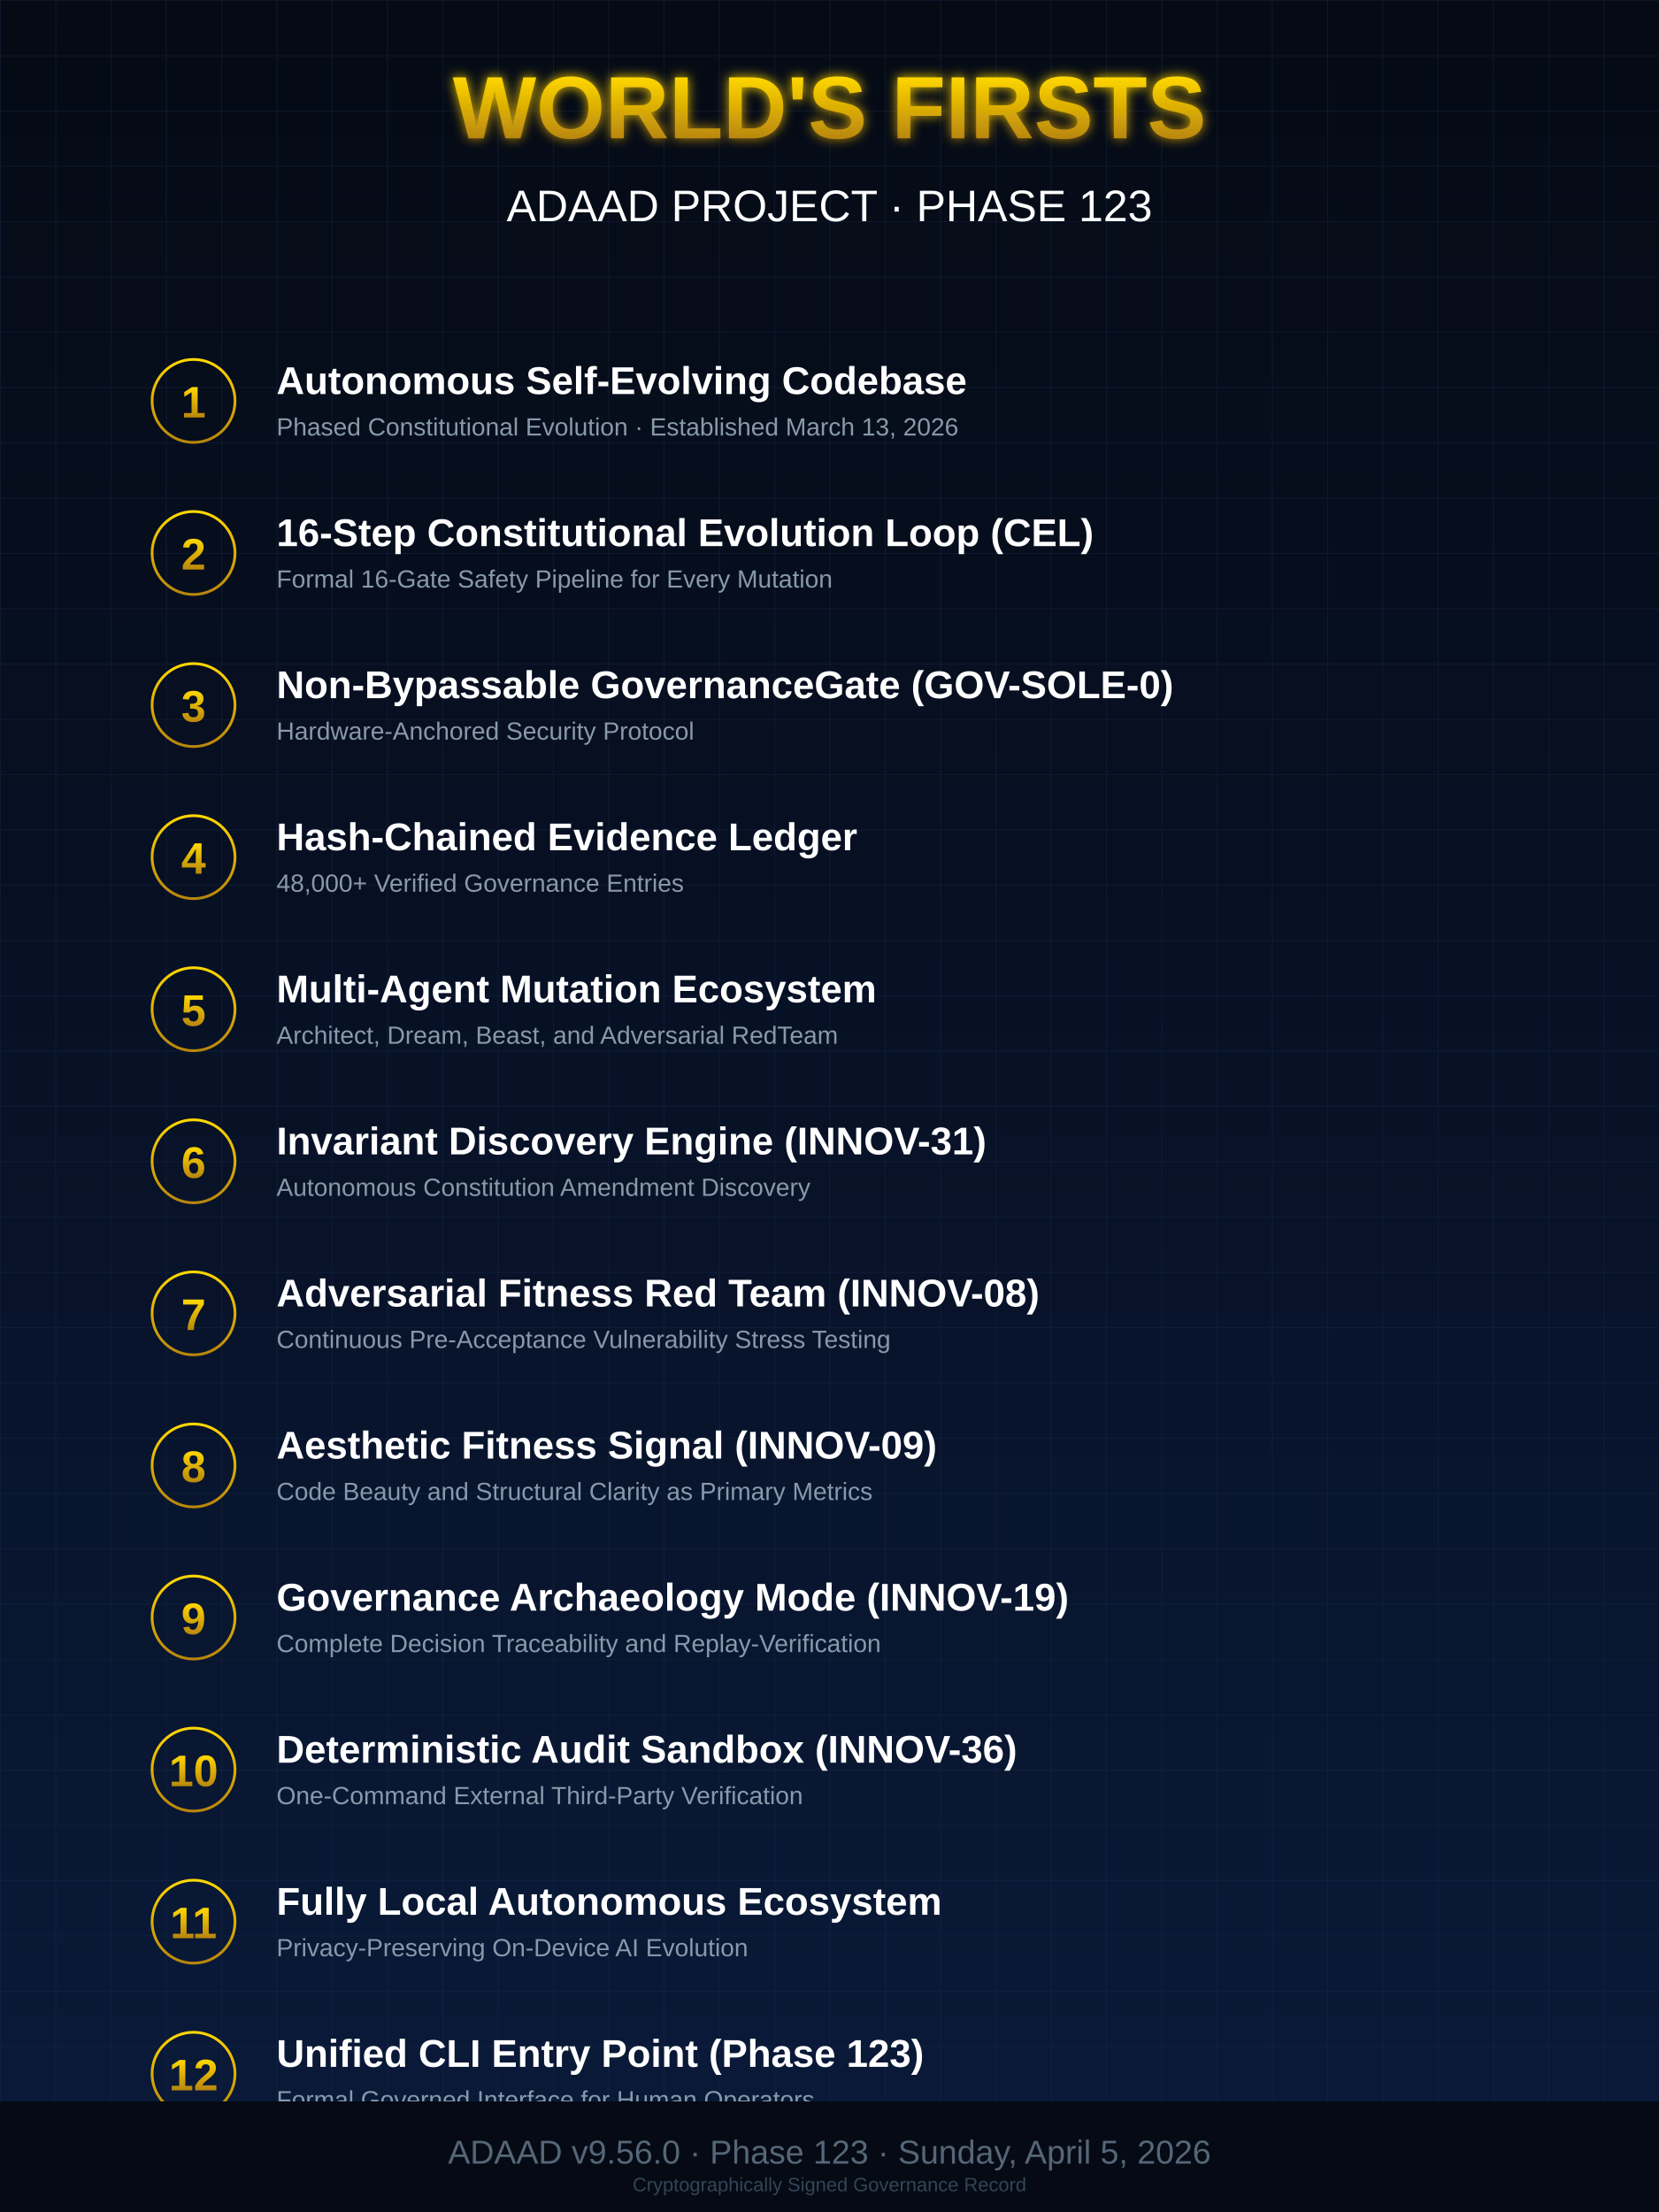
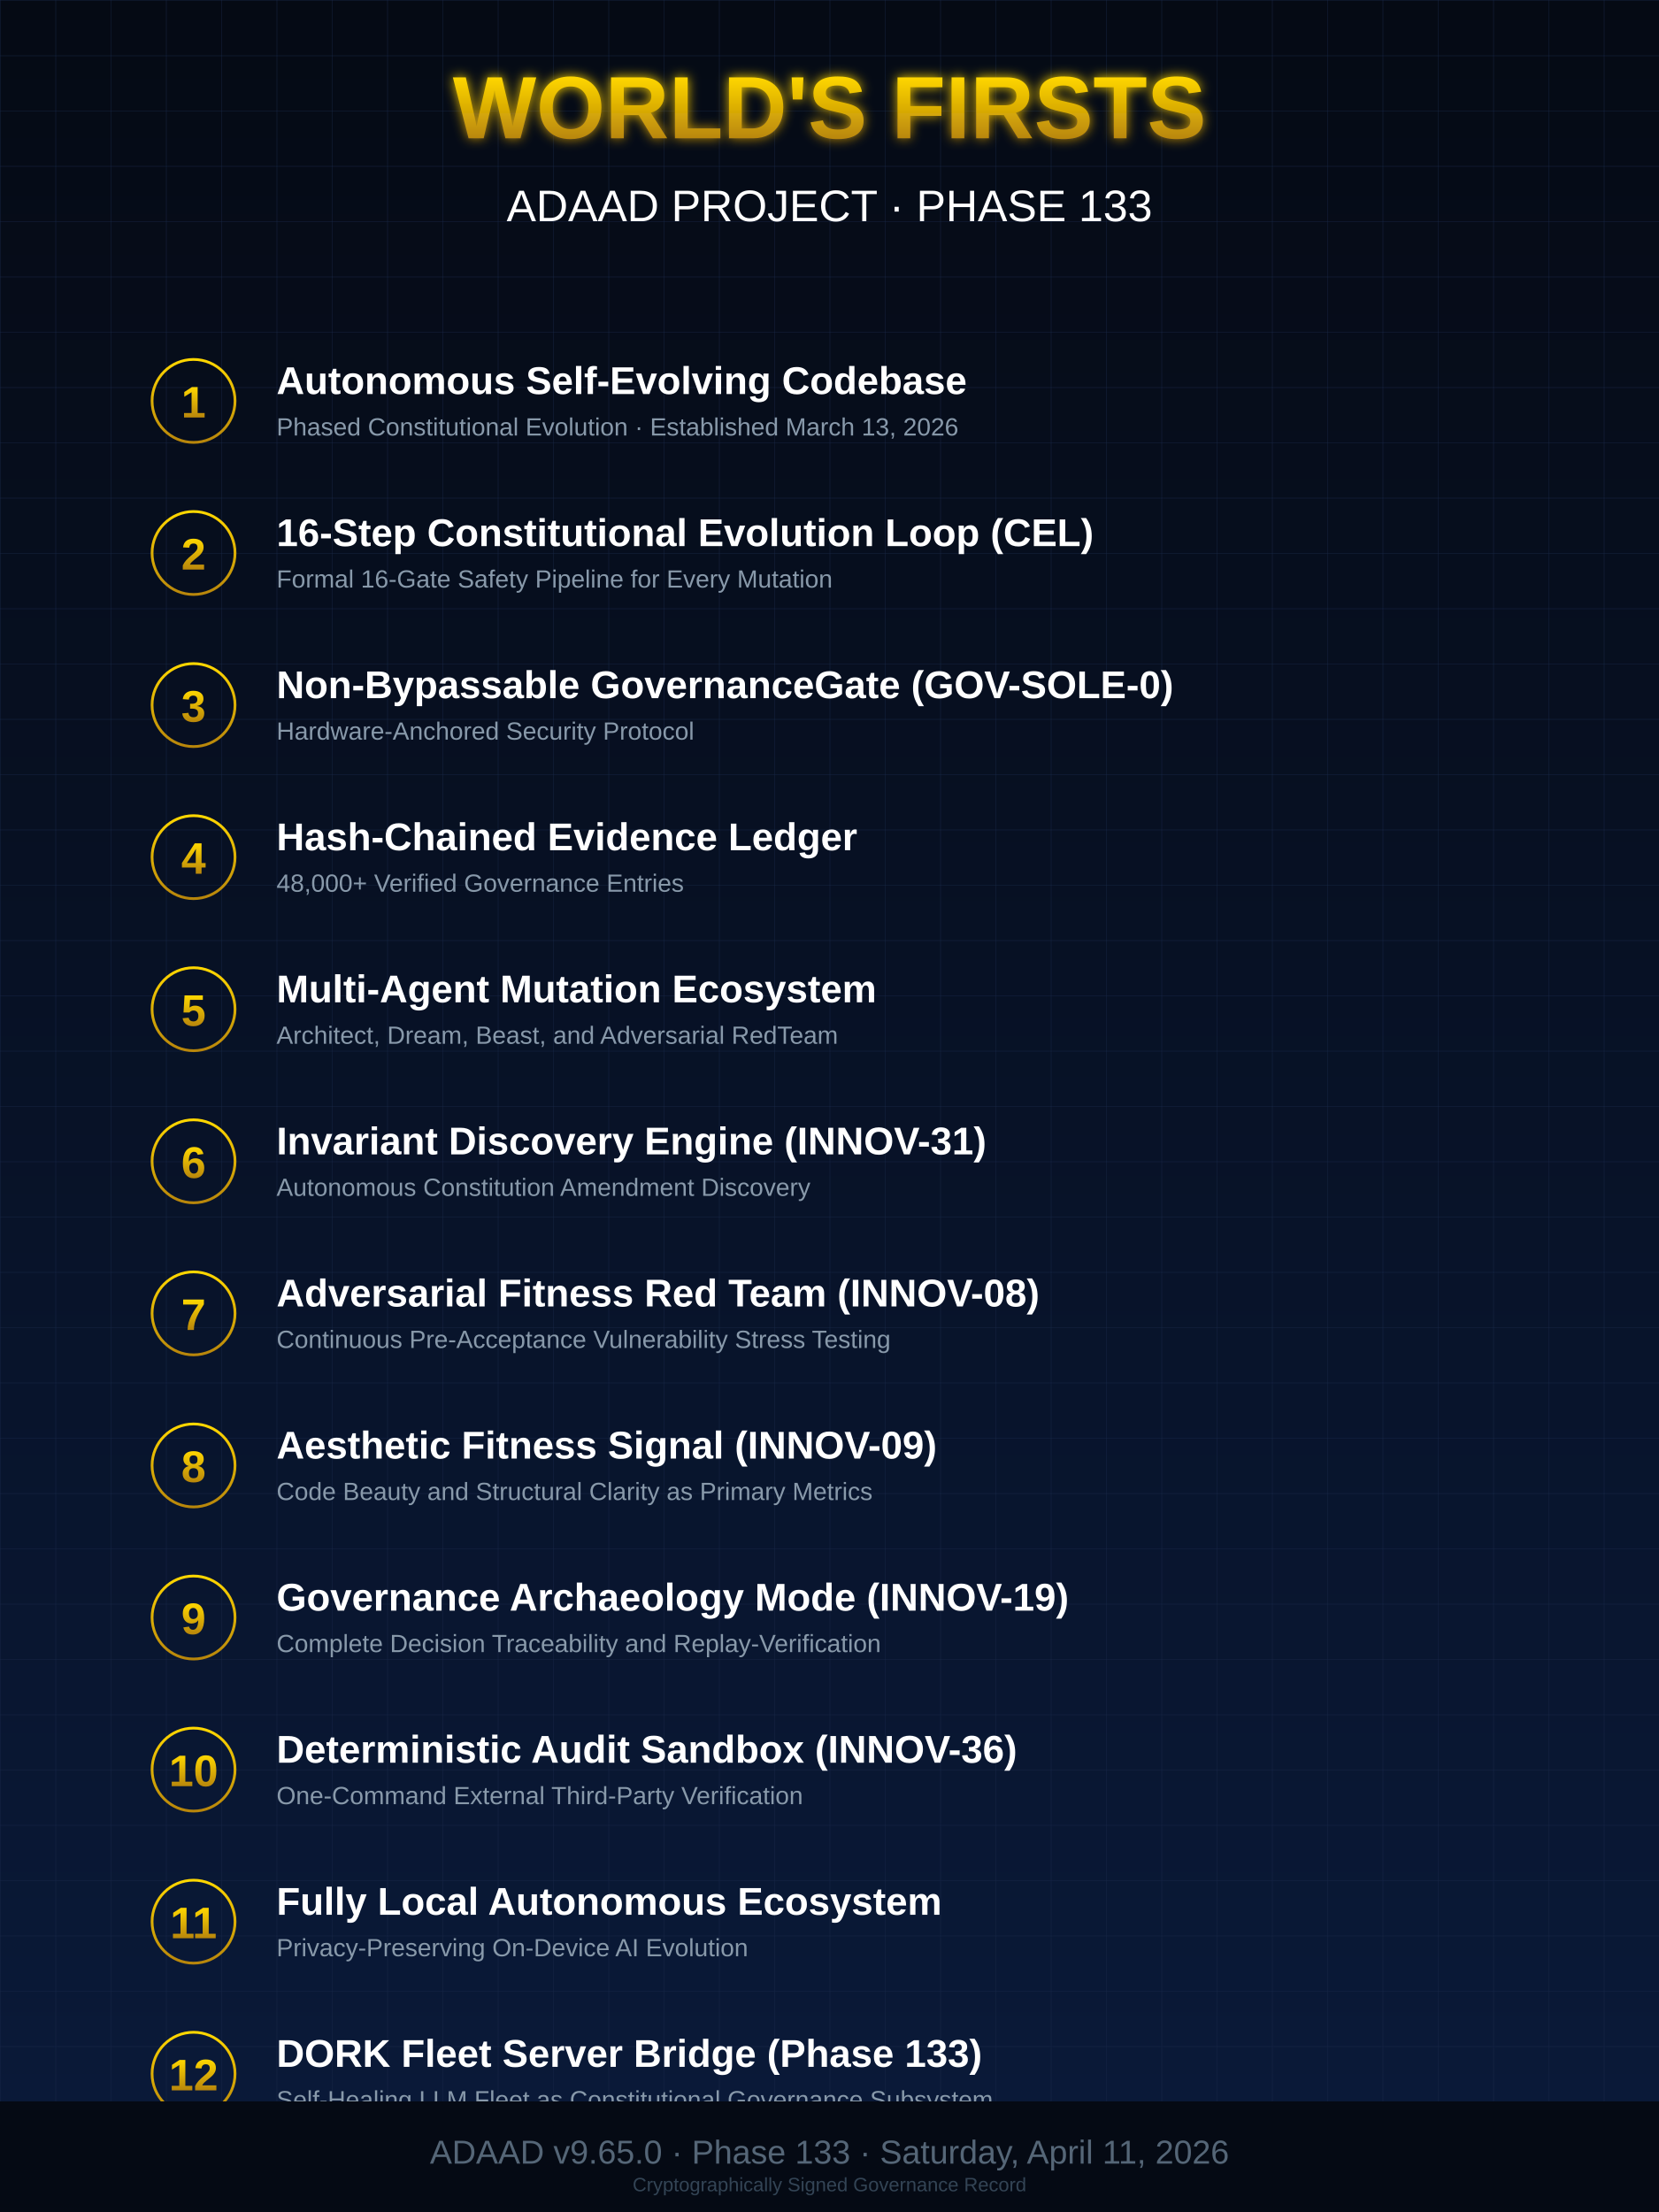
<svg xmlns="http://www.w3.org/2000/svg" style="max-width:90%;height:auto" width="1200" height="1600" viewBox="0 0 1200 1600">
  <defs>
    <linearGradient id="bg_grad" x1="0%" y1="0%" x2="0%" y2="100%">
      <stop offset="0%" style="stop-color:#050a14;stop-opacity:1" />
      <stop offset="100%" style="stop-color:#0a1a3a;stop-opacity:1" />
    </linearGradient>
    <linearGradient id="gold_grad" x1="0%" y1="0%" x2="0%" y2="100%">
      <stop offset="0%" style="stop-color:#ffd700;stop-opacity:1" />
      <stop offset="100%" style="stop-color:#b8860b;stop-opacity:1" />
    </linearGradient>
    <filter id="glow" x="-20%" y="-20%" width="140%" height="140%">
      <feGaussianBlur stdDeviation="4" result="blur" />
      <feComposite in="SourceGraphic" in2="blur" operator="over" />
    </filter>
    <pattern id="grid" width="40" height="40" patternUnits="userSpaceOnUse">
      <path d="M 40 0 L 0 0 0 40" fill="none" stroke="#1a2a4a" stroke-width="0.5" />
    </pattern>
  </defs>
  <rect width="1200" height="1600" fill="url(#bg_grad)" />
  <rect width="1200" height="1600" fill="url(#grid)" />
  <text x="600" y="100" font-family="Arial, sans-serif" font-size="64" font-weight="bold" fill="url(#gold_grad)" text-anchor="middle" filter="url(#glow)">WORLD'S FIRSTS</text>
-   <text x="600" y="160" font-family="Arial, sans-serif" font-size="32" font-weight="normal" fill="#ffffff" text-anchor="middle">ADAAD PROJECT · PHASE 123</text>
+   <text x="600" y="160" font-family="Arial, sans-serif" font-size="32" font-weight="normal" fill="#ffffff" text-anchor="middle">ADAAD PROJECT · PHASE 133</text>
  <line x1="200" y1="190" x2="1000" y2="190" stroke="url(#gold_grad)" stroke-width="2" />
  <g transform="translate(100, 250)">
    <g transform="translate(0, 0)">
      <circle cx="40" cy="40" r="30" fill="none" stroke="url(#gold_grad)" stroke-width="2" />
      <text x="40" y="52" font-family="Arial, sans-serif" font-size="32" font-weight="bold" fill="url(#gold_grad)" text-anchor="middle">1</text>
      <text x="100" y="35" font-family="Arial, sans-serif" font-size="28" font-weight="bold" fill="#ffffff">Autonomous Self-Evolving Codebase</text>
      <text x="100" y="65" font-family="Arial, sans-serif" font-size="18" fill="#8899aa">Phased Constitutional Evolution · Established March 13, 2026</text>
    </g>
    <g transform="translate(0, 110)">
      <circle cx="40" cy="40" r="30" fill="none" stroke="url(#gold_grad)" stroke-width="2" />
      <text x="40" y="52" font-family="Arial, sans-serif" font-size="32" font-weight="bold" fill="url(#gold_grad)" text-anchor="middle">2</text>
      <text x="100" y="35" font-family="Arial, sans-serif" font-size="28" font-weight="bold" fill="#ffffff">16-Step Constitutional Evolution Loop (CEL)</text>
      <text x="100" y="65" font-family="Arial, sans-serif" font-size="18" fill="#8899aa">Formal 16-Gate Safety Pipeline for Every Mutation</text>
    </g>
    <g transform="translate(0, 220)">
      <circle cx="40" cy="40" r="30" fill="none" stroke="url(#gold_grad)" stroke-width="2" />
      <text x="40" y="52" font-family="Arial, sans-serif" font-size="32" font-weight="bold" fill="url(#gold_grad)" text-anchor="middle">3</text>
      <text x="100" y="35" font-family="Arial, sans-serif" font-size="28" font-weight="bold" fill="#ffffff">Non-Bypassable GovernanceGate (GOV-SOLE-0)</text>
      <text x="100" y="65" font-family="Arial, sans-serif" font-size="18" fill="#8899aa">Hardware-Anchored Security Protocol</text>
    </g>
    <g transform="translate(0, 330)">
      <circle cx="40" cy="40" r="30" fill="none" stroke="url(#gold_grad)" stroke-width="2" />
      <text x="40" y="52" font-family="Arial, sans-serif" font-size="32" font-weight="bold" fill="url(#gold_grad)" text-anchor="middle">4</text>
      <text x="100" y="35" font-family="Arial, sans-serif" font-size="28" font-weight="bold" fill="#ffffff">Hash-Chained Evidence Ledger</text>
      <text x="100" y="65" font-family="Arial, sans-serif" font-size="18" fill="#8899aa">48,000+ Verified Governance Entries</text>
    </g>
    <g transform="translate(0, 440)">
      <circle cx="40" cy="40" r="30" fill="none" stroke="url(#gold_grad)" stroke-width="2" />
      <text x="40" y="52" font-family="Arial, sans-serif" font-size="32" font-weight="bold" fill="url(#gold_grad)" text-anchor="middle">5</text>
      <text x="100" y="35" font-family="Arial, sans-serif" font-size="28" font-weight="bold" fill="#ffffff">Multi-Agent Mutation Ecosystem</text>
      <text x="100" y="65" font-family="Arial, sans-serif" font-size="18" fill="#8899aa">Architect, Dream, Beast, and Adversarial RedTeam</text>
    </g>
    <g transform="translate(0, 550)">
      <circle cx="40" cy="40" r="30" fill="none" stroke="url(#gold_grad)" stroke-width="2" />
      <text x="40" y="52" font-family="Arial, sans-serif" font-size="32" font-weight="bold" fill="url(#gold_grad)" text-anchor="middle">6</text>
      <text x="100" y="35" font-family="Arial, sans-serif" font-size="28" font-weight="bold" fill="#ffffff">Invariant Discovery Engine (INNOV-31)</text>
      <text x="100" y="65" font-family="Arial, sans-serif" font-size="18" fill="#8899aa">Autonomous Constitution Amendment Discovery</text>
    </g>
    <g transform="translate(0, 660)">
      <circle cx="40" cy="40" r="30" fill="none" stroke="url(#gold_grad)" stroke-width="2" />
      <text x="40" y="52" font-family="Arial, sans-serif" font-size="32" font-weight="bold" fill="url(#gold_grad)" text-anchor="middle">7</text>
      <text x="100" y="35" font-family="Arial, sans-serif" font-size="28" font-weight="bold" fill="#ffffff">Adversarial Fitness Red Team (INNOV-08)</text>
      <text x="100" y="65" font-family="Arial, sans-serif" font-size="18" fill="#8899aa">Continuous Pre-Acceptance Vulnerability Stress Testing</text>
    </g>
    <g transform="translate(0, 770)">
      <circle cx="40" cy="40" r="30" fill="none" stroke="url(#gold_grad)" stroke-width="2" />
      <text x="40" y="52" font-family="Arial, sans-serif" font-size="32" font-weight="bold" fill="url(#gold_grad)" text-anchor="middle">8</text>
      <text x="100" y="35" font-family="Arial, sans-serif" font-size="28" font-weight="bold" fill="#ffffff">Aesthetic Fitness Signal (INNOV-09)</text>
      <text x="100" y="65" font-family="Arial, sans-serif" font-size="18" fill="#8899aa">Code Beauty and Structural Clarity as Primary Metrics</text>
    </g>
    <g transform="translate(0, 880)">
      <circle cx="40" cy="40" r="30" fill="none" stroke="url(#gold_grad)" stroke-width="2" />
      <text x="40" y="52" font-family="Arial, sans-serif" font-size="32" font-weight="bold" fill="url(#gold_grad)" text-anchor="middle">9</text>
      <text x="100" y="35" font-family="Arial, sans-serif" font-size="28" font-weight="bold" fill="#ffffff">Governance Archaeology Mode (INNOV-19)</text>
      <text x="100" y="65" font-family="Arial, sans-serif" font-size="18" fill="#8899aa">Complete Decision Traceability and Replay-Verification</text>
    </g>
    <g transform="translate(0, 990)">
      <circle cx="40" cy="40" r="30" fill="none" stroke="url(#gold_grad)" stroke-width="2" />
      <text x="40" y="52" font-family="Arial, sans-serif" font-size="32" font-weight="bold" fill="url(#gold_grad)" text-anchor="middle">10</text>
      <text x="100" y="35" font-family="Arial, sans-serif" font-size="28" font-weight="bold" fill="#ffffff">Deterministic Audit Sandbox (INNOV-36)</text>
      <text x="100" y="65" font-family="Arial, sans-serif" font-size="18" fill="#8899aa">One-Command External Third-Party Verification</text>
    </g>
    <g transform="translate(0, 1100)">
      <circle cx="40" cy="40" r="30" fill="none" stroke="url(#gold_grad)" stroke-width="2" />
      <text x="40" y="52" font-family="Arial, sans-serif" font-size="32" font-weight="bold" fill="url(#gold_grad)" text-anchor="middle">11</text>
      <text x="100" y="35" font-family="Arial, sans-serif" font-size="28" font-weight="bold" fill="#ffffff">Fully Local Autonomous Ecosystem</text>
      <text x="100" y="65" font-family="Arial, sans-serif" font-size="18" fill="#8899aa">Privacy-Preserving On-Device AI Evolution</text>
    </g>
    <g transform="translate(0, 1210)">
      <circle cx="40" cy="40" r="30" fill="none" stroke="url(#gold_grad)" stroke-width="2" />
      <text x="40" y="52" font-family="Arial, sans-serif" font-size="32" font-weight="bold" fill="url(#gold_grad)" text-anchor="middle">12</text>
-       <text x="100" y="35" font-family="Arial, sans-serif" font-size="28" font-weight="bold" fill="#ffffff">Unified CLI Entry Point (Phase 123)</text>
-       <text x="100" y="65" font-family="Arial, sans-serif" font-size="18" fill="#8899aa">Formal Governed Interface for Human Operators</text>
+       <text x="100" y="35" font-family="Arial, sans-serif" font-size="28" font-weight="bold" fill="#ffffff">DORK Fleet Server Bridge (Phase 133)</text>
+       <text x="100" y="65" font-family="Arial, sans-serif" font-size="18" fill="#8899aa">Self-Healing LLM Fleet as Constitutional Governance Subsystem</text>
    </g>
  </g>
  <rect x="0" y="1520" width="1200" height="80" fill="#050a14" />
-   <text x="600" y="1565" font-family="Arial, sans-serif" font-size="24" fill="#556677" text-anchor="middle">ADAAD v9.56.0 · Phase 123 · Sunday, April 5, 2026</text>
+   <text x="600" y="1565" font-family="Arial, sans-serif" font-size="24" fill="#556677" text-anchor="middle">ADAAD v9.65.0 · Phase 133 · Saturday, April 11, 2026</text>
  <text x="600" y="1585" font-family="Arial, sans-serif" font-size="14" fill="#334455" text-anchor="middle">Cryptographically Signed Governance Record</text>
</svg>
